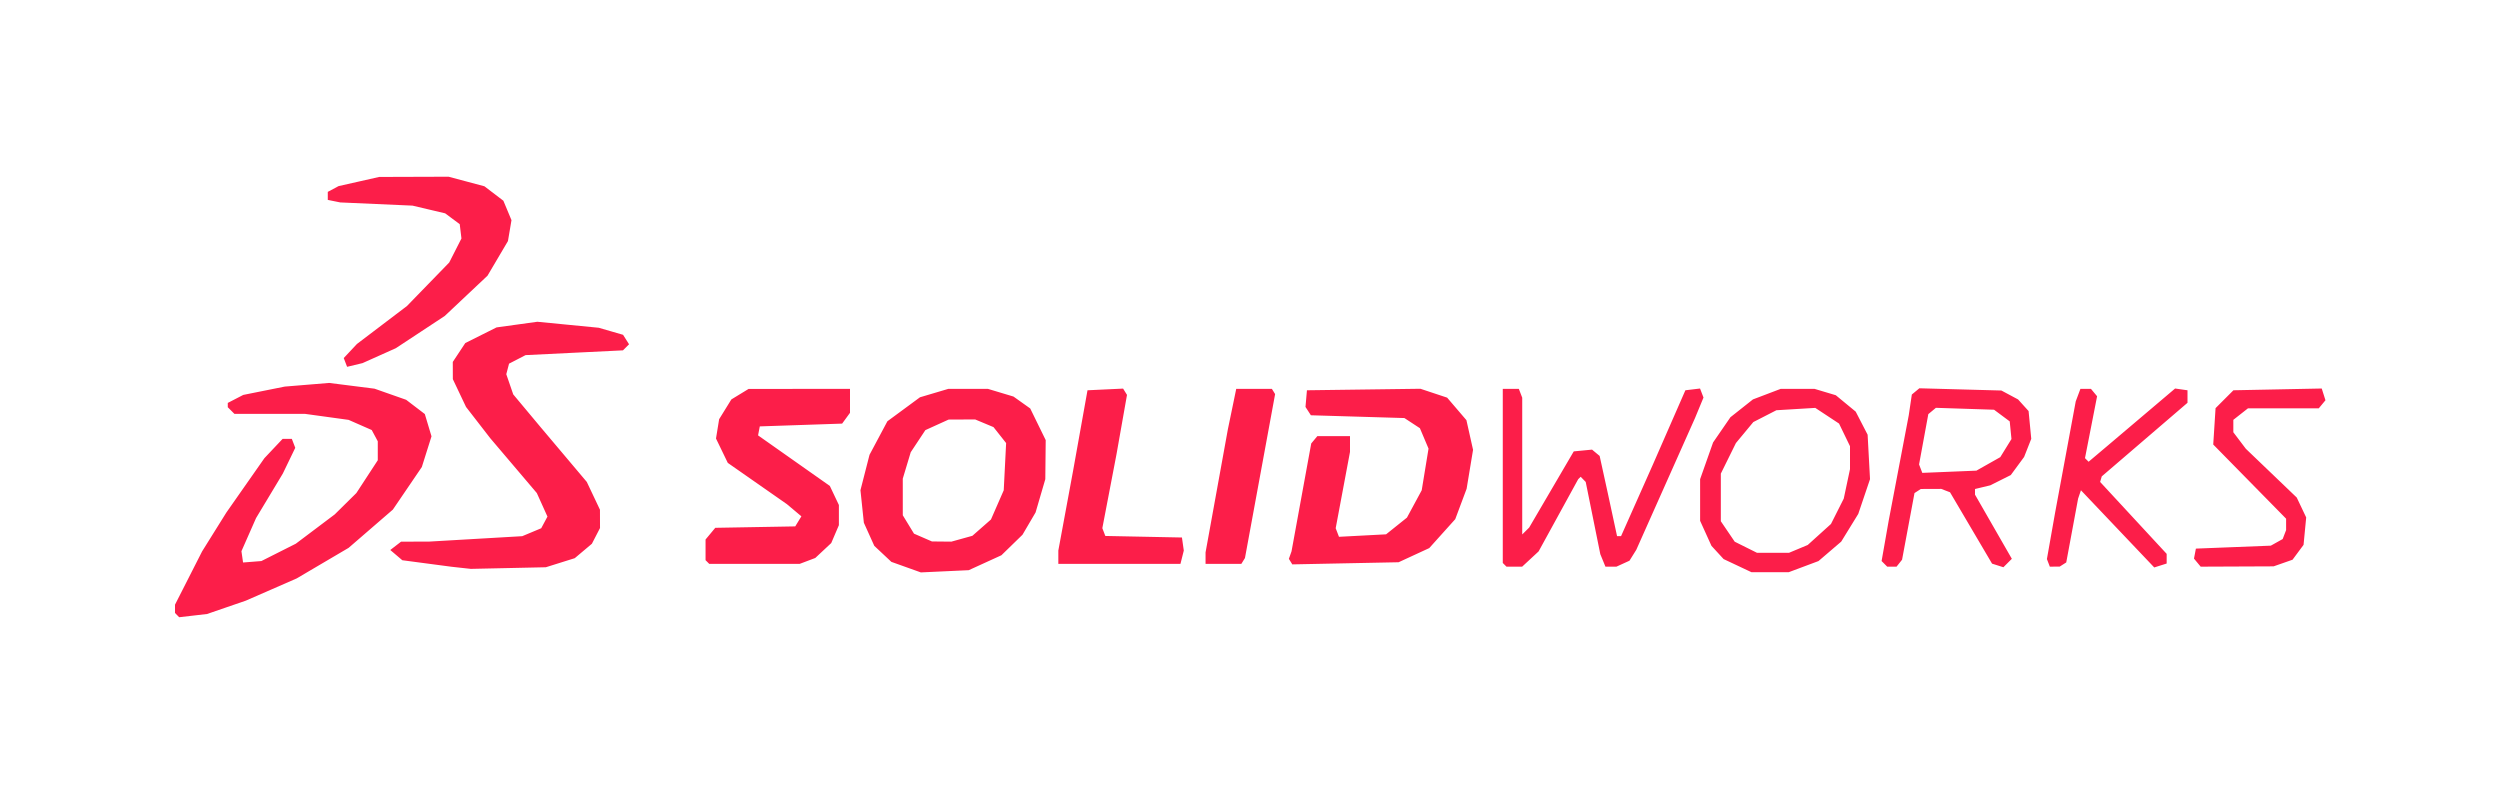
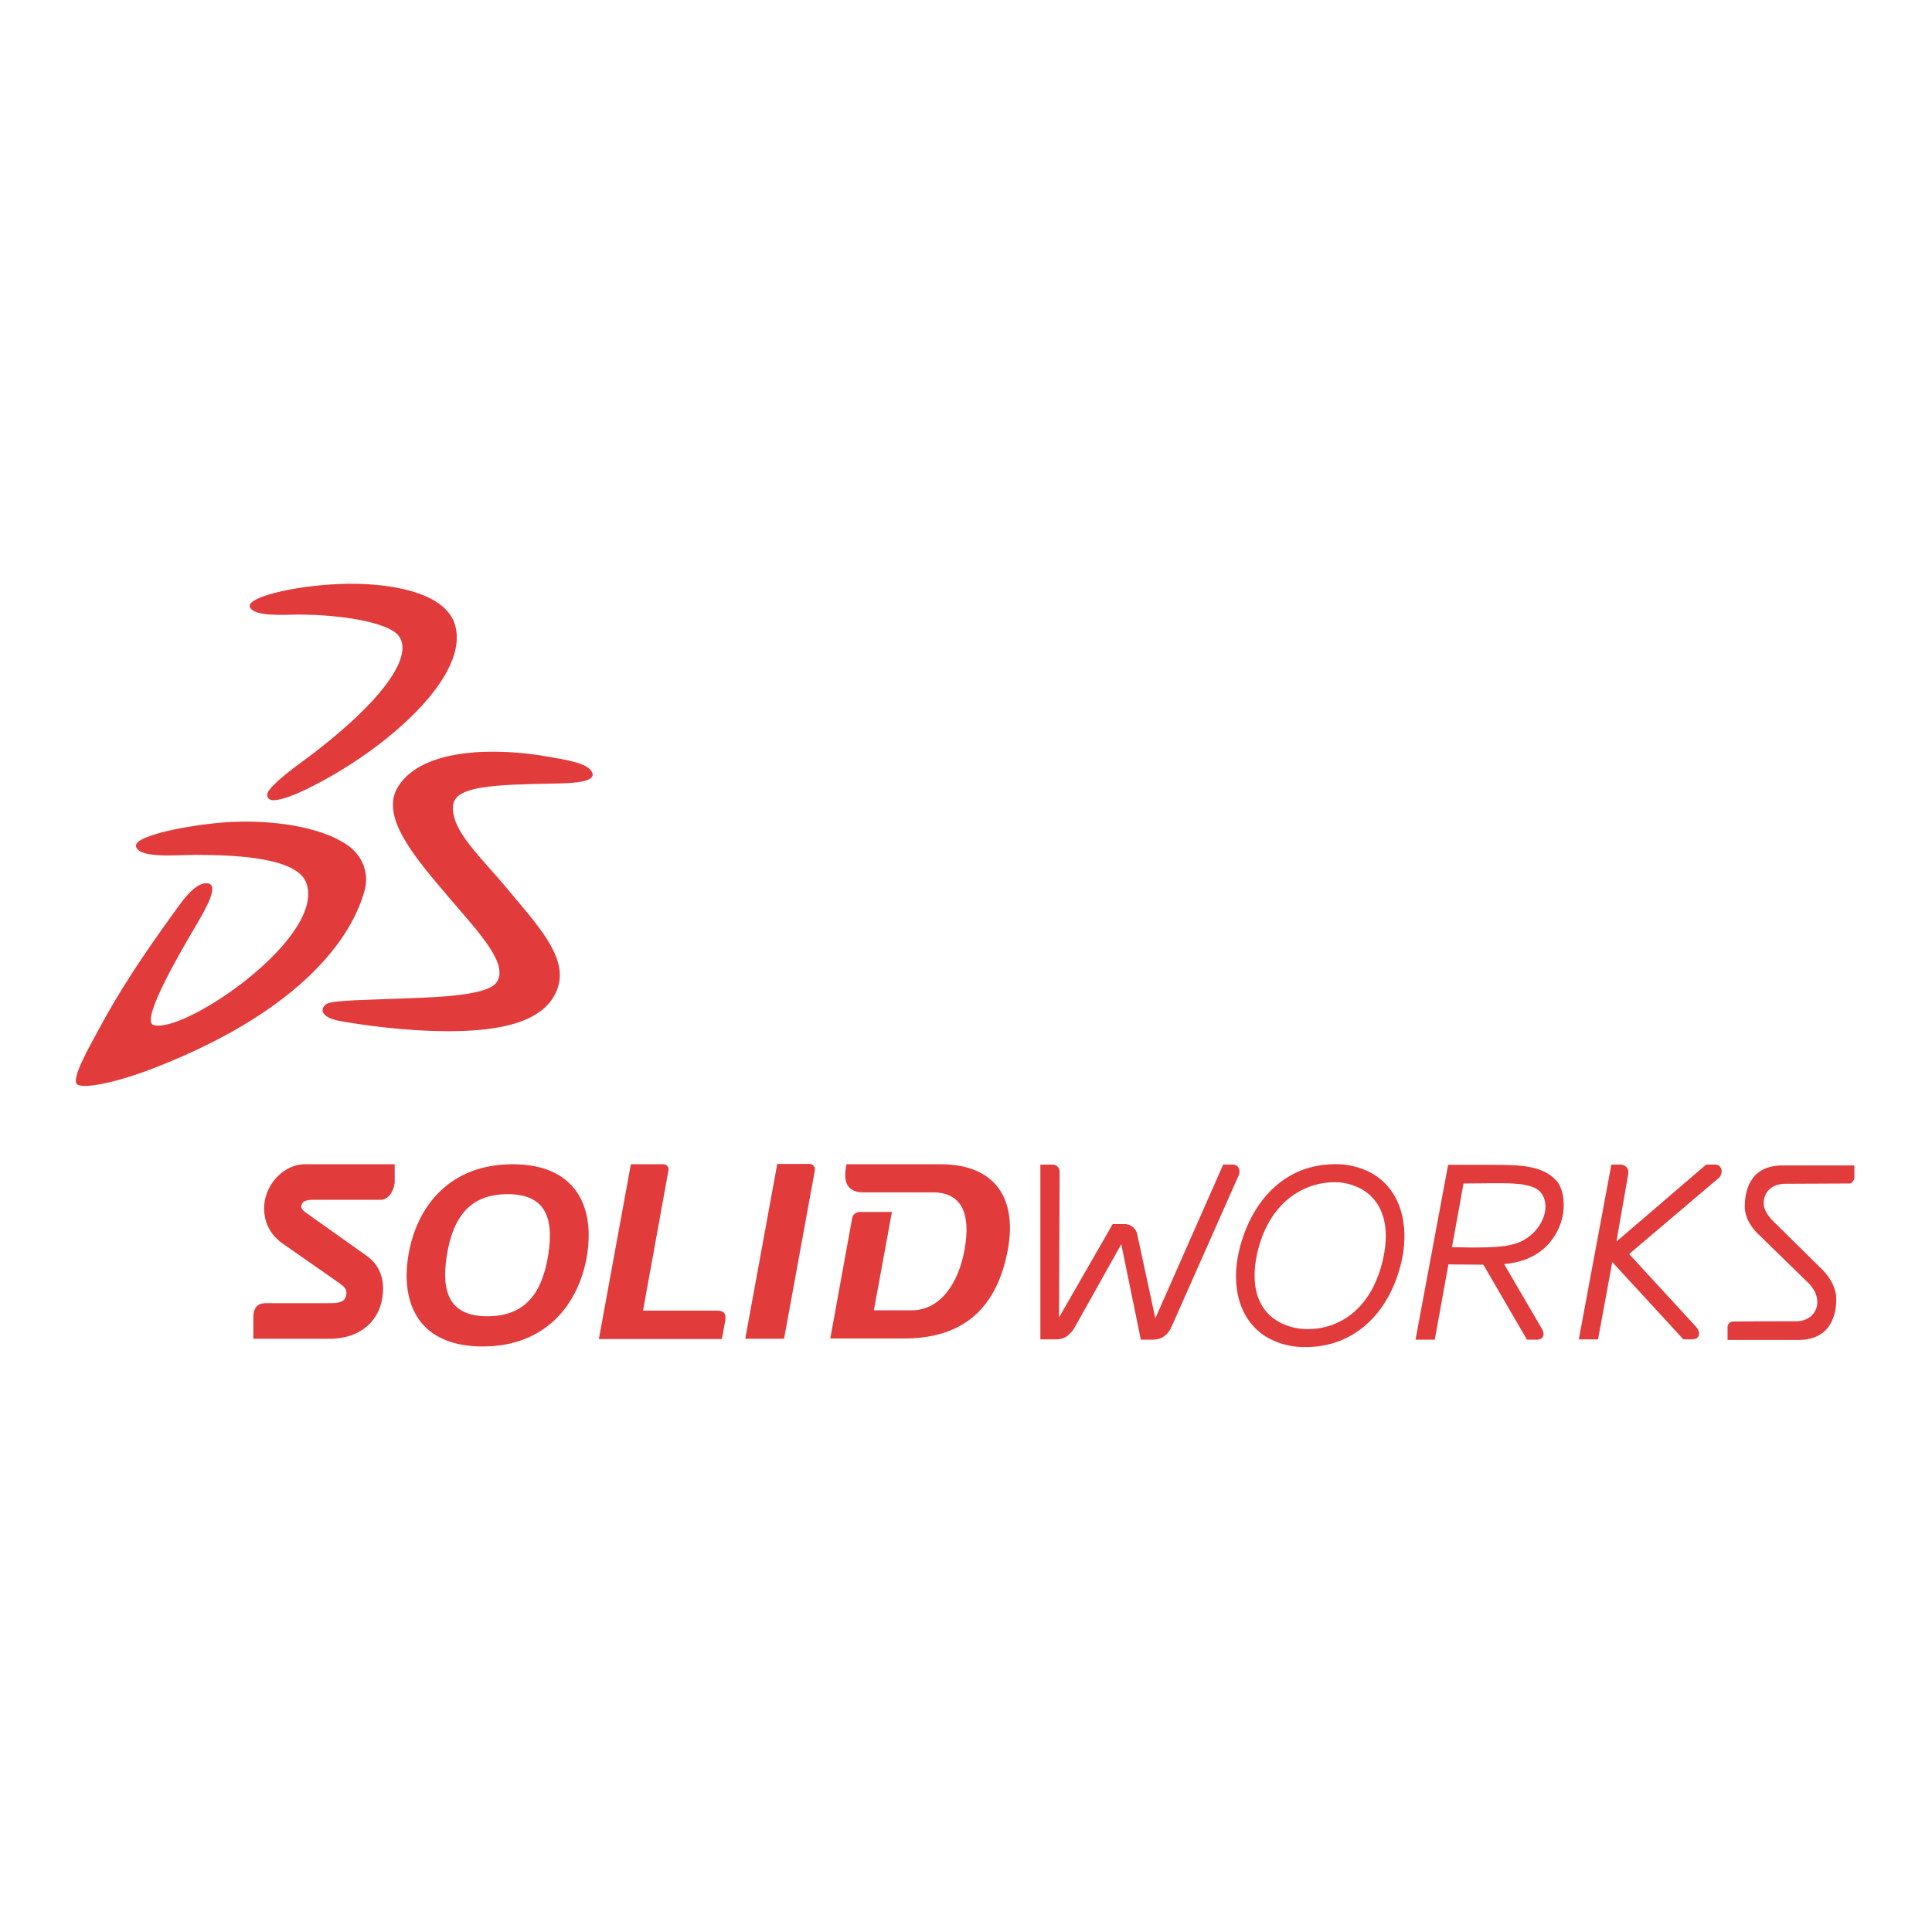
- <svg xmlns="http://www.w3.org/2000/svg" version="1.1" id="svg18" width="900" height="287" viewBox="0 0 900 287">
-   <defs id="defs22" />
-   <g id="g24">
-     <path style="fill:#fc1e49" d="M 63.75,221.433 63,220.667 v -1.49 -1.49 l 4.879,-9.594 4.879,-9.594 4.371,-7.001 4.371,-7.001 6.846,-9.779 6.846,-9.779 3.272,-3.47 L 101.736,158 h 1.663 1.663 l 0.616,1.606 0.616,1.606 -2.244,4.644 -2.244,4.644 -4.812,8 -4.812,8 -2.632,5.967 -2.632,5.967 0.292,2.033 0.292,2.033 3.299,-0.26 3.299,-0.26 6.201,-3.126 6.201,-3.126 7,-5.271 7,-5.271 3.892,-3.842 3.892,-3.842 3.858,-5.905 L 136,165.69 v -3.411 -3.411 l -1.086,-2.028 -1.086,-2.028 -4.164,-1.829 L 125.5,151.154 117.678,150.077 109.855,149 H 97.128 84.4 l -1.2,-1.2 -1.2,-1.2 v -0.774 -0.774 l 2.787,-1.441 2.787,-1.441 7.463,-1.499 7.463,-1.499 8,-0.658 8,-0.658 8.165,1.034 8.165,1.034 5.69,2 5.69,2 3.363,2.565 3.363,2.565 1.202,4.013 1.202,4.013 -1.741,5.523 -1.741,5.523 -5.212,7.663 -5.212,7.663 -7.967,6.888 -7.967,6.888 -9.356,5.507 -9.356,5.507 -9.144,3.996 -9.144,3.996 -6.978,2.402 -6.978,2.402 -5.022,0.582 L 64.5,222.2 Z m 262.446,-17.265 -5.304,-1.897 -3.076,-2.885 -3.076,-2.885 -1.876,-4.157 -1.876,-4.157 -0.612,-5.858 -0.612,-5.858 1.632,-6.372 1.632,-6.372 3.217,-6.035 3.217,-6.035 5.865,-4.318 5.865,-4.318 5.085,-1.51 L 341.363,140 h 7.16 7.16 l 4.587,1.38 4.587,1.38 3.011,2.144 3.011,2.144 2.787,5.696 2.787,5.696 -0.071,7.03 -0.071,7.03 -1.751,5.987 -1.751,5.987 -2.353,4.013 -2.353,4.013 -3.8,3.698 -3.8,3.698 -5.88,2.685 -5.88,2.685 -8.62,0.4 -8.62,0.4 -5.304,-1.897 z m 20.081,-10.228 3.777,-1.049 3.346,-2.938 3.346,-2.938 2.299,-5.257 2.299,-5.257 0.43,-8.5 0.43,-8.5 -2.271,-2.871 -2.271,-2.871 -3.3,-1.379 -3.3,-1.379 -4.782,0.022 -4.782,0.022 -4.184,1.9 -4.184,1.9 -2.635,3.981 -2.635,3.981 -1.431,4.756 -1.431,4.756 0.004,6.591 0.004,6.591 2.016,3.307 2.016,3.307 3.23,1.404 3.23,1.404 3.5,0.034 3.5,0.034 3.777,-1.049 z m 279.223,9.683 -5,-2.358 -2.188,-2.382 -2.188,-2.382 -2.04,-4.5 -2.04,-4.5 -8.7e-4,-7.5 -8.7e-4,-7.5 2.332,-6.607 2.332,-6.607 3.125,-4.542 3.125,-4.542 4.051,-3.208 4.051,-3.208 4.981,-1.893 L 641.021,140 h 6.123 6.123 l 3.81,1.141 3.81,1.141 3.585,2.955 3.585,2.955 2.144,4.153 2.144,4.153 0.431,8 0.431,8 -2.116,6.255 -2.116,6.255 -3.068,4.986 -3.068,4.986 -4.091,3.502 -4.091,3.502 -5.367,2.008 -5.367,2.008 -6.712,-0.01 -6.712,-0.01 -5,-2.358 z m 21.922,-6.025 3.357,-1.403 4.188,-3.784 4.188,-3.784 2.298,-4.563 2.298,-4.563 1.124,-5.299 L 666,168.902 v -4.135 -4.135 l -1.972,-4.074 -1.972,-4.074 -4.278,-2.822 -4.278,-2.822 -7,0.423 -7,0.423 -4.153,2.129 -4.153,2.129 -3.133,3.779 -3.133,3.779 -2.714,5.5 -2.714,5.5 v 8.573 8.573 l 2.5,3.682 2.5,3.682 4,1.994 4,1.994 5.782,7.9e-4 5.782,7.9e-4 z M 166,204.413 l -3.5,-0.387 -8.833,-1.17 -8.833,-1.17 -2.167,-1.842 -2.167,-1.842 1.941,-1.501 1.941,-1.501 5.059,-0.014 5.059,-0.014 16.751,-0.973 16.751,-0.973 3.419,-1.429 3.419,-1.429 1.122,-2.097 1.122,-2.097 -1.914,-4.238 -1.914,-4.238 -8.377,-9.864 -8.377,-9.864 -4.366,-5.636 -4.366,-5.636 -2.374,-5 -2.374,-5 -0.01,-3.102 -0.01,-3.102 2.25,-3.398 2.25,-3.398 5.627,-2.815 5.627,-2.815 7.342,-1.017 7.342,-1.017 11.051,1.079 11.051,1.079 4.381,1.268 4.381,1.268 1.077,1.707 1.077,1.707 -1.092,1.092 -1.092,1.092 -17.537,0.859 -17.537,0.859 -2.971,1.536 -2.971,1.536 -0.497,1.899 -0.497,1.899 1.25,3.635 1.25,3.635 4.87,5.83 4.87,5.83 8.371,9.925 8.371,9.925 2.369,5 2.369,5 0.01,3.3 0.01,3.3 -1.464,2.831 -1.464,2.831 -3.083,2.594 -3.083,2.594 -5.203,1.633 -5.203,1.633 -13.5,0.292 -13.5,0.292 z M 541.667,203.333 541,202.667 V 171.333 140 h 2.893 2.893 l 0.607,1.582 L 548,143.164 V 167.782 192.4 l 1.25,-1.239 1.25,-1.239 8.026,-13.711 8.026,-13.711 3.29,-0.318 3.29,-0.318 1.37,1.137 1.37,1.137 1.464,6.681 1.464,6.681 1.669,7.75 1.669,7.75 h 0.724 0.724 l 5.67,-12.75 5.67,-12.75 5.906,-13.5 5.906,-13.5 2.638,-0.317 2.638,-0.317 0.623,1.625 0.623,1.625 -1.527,3.692 -1.527,3.692 -10.572,23.715 -10.572,23.715 -1.226,1.963 -1.226,1.963 -2.351,1.071 L 581.906,204 h -1.974 -1.974 l -0.924,-2.25 -0.924,-2.25 -2.626,-13 -2.626,-13 -0.911,-0.933 -0.911,-0.933 -0.447,0.447 -0.447,0.447 -7.121,12.987 -7.121,12.987 -2.965,2.75 -2.965,2.75 h -2.818 -2.818 z m 136.72,-0.346 -1.013,-1.013 1.272,-7.237 1.272,-7.237 3.617,-19 3.617,-19 0.554,-3.735 0.554,-3.735 1.355,-1.124 1.355,-1.124 14.766,0.402 14.766,0.402 3.002,1.605 3.002,1.605 1.893,2.092 1.893,2.092 0.48,4.999 0.48,4.999 -1.286,3.262 -1.286,3.262 -2.398,3.259 -2.398,3.259 -3.692,1.849 -3.692,1.849 -2.75,0.661 -2.75,0.661 v 1.015 1.015 l 6.631,11.549 6.631,11.549 -1.52,1.52 -1.52,1.52 -2.04,-0.647 -2.04,-0.647 -7.567,-12.847 -7.567,-12.847 -1.586,-0.609 -1.586,-0.609 -3.668,0.015 -3.668,0.015 -1.141,0.735 -1.141,0.735 -2.238,12 -2.238,12 -0.994,1.25 -0.994,1.25 H 681.078 679.4 l -1.013,-1.013 z m 37.412,-35.983 4.299,-2.428 2.016,-3.262 2.016,-3.262 -0.315,-3.177 -0.315,-3.177 -2.82,-2.099 -2.82,-2.099 -10.467,-0.342 -10.467,-0.342 -1.367,1.135 -1.367,1.135 -1.665,9.058 -1.665,9.058 0.582,1.516 0.582,1.516 9.737,-0.4 9.737,-0.4 z m 21.613,35.627 -0.525,-1.369 1.482,-8.381 1.482,-8.381 3.706,-20 3.706,-20 0.843,-2.25 0.843,-2.25 h 1.902 1.902 l 1.1,1.325 1.1,1.325 -2.179,11.14 -2.179,11.14 0.65,0.65 0.65,0.65 3.395,-2.865 3.395,-2.865 12.175,-10.317 12.175,-10.317 2.232,0.317 L 787.5,140.5 v 2.253 2.253 l -15.435,13.247 -15.435,13.247 -0.291,1 -0.291,1 11.976,12.945 L 780,199.389 v 1.738 1.738 l -2.234,0.709 -2.234,0.709 -13.196,-13.892 -13.196,-13.892 -0.511,1.5 -0.511,1.5 -2.135,11.488 -2.135,11.488 -1.174,0.747 -1.174,0.747 -1.781,0.015 -1.781,0.015 -0.525,-1.369 z m 53.628,-0.083 -1.205,-1.452 0.343,-1.798 0.343,-1.798 13.489,-0.531 13.489,-0.531 2.132,-1.192 2.132,-1.192 0.618,-1.61 L 823,190.836 v -2.053 -2.053 l -13.117,-13.351 -13.117,-13.351 0.417,-6.545 0.417,-6.545 3.217,-3.22 3.217,-3.22 15.895,-0.318 15.895,-0.318 0.671,2.116 0.671,2.116 -1.205,1.452 -1.205,1.452 h -12.743 -12.743 l -2.635,2.073 L 804,151.145 v 2.233 2.233 l 2.25,2.972 2.25,2.972 9.165,8.782 9.165,8.782 1.699,3.58 1.699,3.58 -0.474,4.934 -0.474,4.934 -1.983,2.676 -1.983,2.676 -3.406,1.194 -3.406,1.194 -13.128,0.056 -13.128,0.056 -1.205,-1.452 z M 254.667,202.333 254,201.667 v -3.723 -3.723 l 1.75,-2.104 1.75,-2.104 14.393,-0.256 14.393,-0.256 1.107,-1.811 1.107,-1.811 -2.605,-2.189 -2.605,-2.189 -10.643,-7.431 -10.643,-7.431 -2.122,-4.384 -2.122,-4.384 0.564,-3.477 0.564,-3.477 2.201,-3.562 2.201,-3.562 3.105,-1.893 3.105,-1.893 18.25,-0.004 L 306,140 v 4.309 4.309 l -1.417,1.941 -1.417,1.941 -14.822,0.5 -14.822,0.5 -0.309,1.619 -0.309,1.619 12.919,9.1 12.919,9.1 1.629,3.432 1.629,3.432 v 3.631 3.631 l -1.377,3.218 -1.377,3.218 -2.873,2.686 -2.873,2.686 -2.815,1.064 L 287.87,203 H 271.602 255.333 Z M 381,200.596 v -2.404 l 2.654,-14.346 2.654,-14.346 2.596,-14.5 2.596,-14.5 6.409,-0.302 6.409,-0.302 0.7,1.133 0.7,1.133 -1.886,10.669 -1.886,10.669 -2.553,13.32 -2.553,13.32 0.538,1.402 0.538,1.402 13.792,0.278 13.792,0.279 0.333,2.352 0.333,2.352 -0.602,2.398 L 424.962,203 H 402.981 381 Z m 53,0.337 v -2.067 l 4.021,-22.183 4.021,-22.183 1.036,-5 1.036,-5 0.462,-2.25 0.462,-2.25 h 6.422 6.422 l 0.579,0.937 0.579,0.937 -5.427,29.507 -5.427,29.507 -0.652,1.055 L 446.882,203 H 440.441 434 Z m 30.612,1.248 -0.618,-1 0.476,-1.34 0.476,-1.34 3.548,-19.423 3.548,-19.423 1.101,-1.327 L 474.245,157 H 480.122 486 v 2.845 2.845 l -2.576,13.735 -2.576,13.735 0.592,1.544 0.592,1.544 8.478,-0.445 8.478,-0.445 3.756,-3.008 3.756,-3.008 2.659,-4.922 2.659,-4.922 1.227,-7.5 1.227,-7.5 -1.553,-3.672 -1.553,-3.672 -2.788,-1.828 -2.788,-1.828 -16.835,-0.5 -16.835,-0.5 -0.972,-1.5 -0.972,-1.5 0.261,-3 0.261,-3 20.428,-0.271 20.428,-0.271 4.809,1.597 4.809,1.597 3.47,4.054 3.47,4.054 1.194,5.337 1.194,5.337 -1.158,7.011 -1.158,7.011 -2.048,5.473 -2.048,5.473 -4.682,5.208 -4.682,5.208 -5.514,2.546 -5.514,2.546 -19.135,0.385 -19.135,0.385 z m -340.26,-71.707 -0.605,-1.575 2.377,-2.534 2.377,-2.534 9,-6.831 9,-6.831 7.609,-7.834 7.609,-7.834 2.201,-4.326 2.201,-4.326 -0.309,-2.575 -0.309,-2.575 -2.626,-1.951 -2.626,-1.951 -5.874,-1.386 -5.874,-1.386 -13,-0.575 -13,-0.575 -2.25,-0.455 -2.25,-0.455 v -1.446 -1.446 l 1.934,-1.035 1.934,-1.035 7.316,-1.651 7.316,-1.651 12.5,-0.041 12.5,-0.041 6.443,1.721 6.443,1.721 3.413,2.603 3.413,2.603 1.46,3.495 1.46,3.495 -0.636,3.763 -0.636,3.763 -3.681,6.235 -3.681,6.235 -7.701,7.251 -7.701,7.251 -8.799,5.798 -8.799,5.798 -6,2.687 -6,2.687 -2.772,0.664 -2.772,0.664 -0.605,-1.575 z" id="path186" />
-   </g>
+ <svg xmlns="http://www.w3.org/2000/svg" version="1.1" id="layer" x="0px" y="0px" viewBox="0 0 652 652" style="enable-background:new 0 0 652 652;" xml:space="preserve">
+   <style type="text/css">
+ 	.st0{fill:#E23B3B;}
+ </style>
+   <path class="st0" d="M183.4,255.1c8.2,1.4,14.9,2.4,16.4,5.5c1.7,3.5-7.2,3.7-11.7,3.8c-21.5,0.4-34.5,0.8-35.2,7.4  c-0.8,8.5,9.2,17.1,19.1,29.1c9.1,11,19.4,21.8,16.4,31.9c-3.7,12.6-20.7,15.2-37,15.2c-15.6,0-30.3-2.3-36.5-3.4  c-7.7-1.4-6.6-4.8-4.5-5.9c2.3-1.2,15.4-1.3,24.5-1.7c7.5-0.4,29.3-0.4,32.7-5.5c4.2-6.1-6-16.8-15.4-27.8  c-11.7-13.8-24.5-28.1-17.7-38.5C143.3,251.8,169,252.7,183.4,255.1 M77.9,277.4c13.5-0.7,30,1.4,39.2,7.7c4.6,3.1,7.8,8.9,5.9,15.6  c-5.3,18.8-25.2,41.6-69.4,59.1c-14,5.6-25.1,7.7-27.5,6.2c-2.5-1.6,4.8-14,7-18.2c7.1-13.4,15.9-26.4,24.5-38.3  c3.2-4.4,8-12,12.5-11.4c4,0.6-0.7,8.6-3.7,13.8c-5.1,8.6-19.2,32.6-14.6,34c10.3,3.2,58.6-29.8,51.5-48.1  c-3.3-8.5-24.3-9.3-37.5-9.3c-6,0-19.1,1.3-19.9-2.9C45.1,281.8,65.9,278,77.9,277.4 M114.3,197.1c16.3-0.7,35.5,2.5,39.1,13.3  c5.9,17.6-23.9,43.3-49.9,55.9c-6.4,3.1-10.2,4-11.8,3.7c-1.5-0.2-1.8-1.7-1.3-2.6c0.9-1.9,5.1-5.6,10.7-9.7  c29.2-21.4,38.8-37,33.2-43.4c-3.5-4.1-18.4-6.9-33.7-6.9c-4.2,0-15.2,0.9-16.3-2.7C83.4,201.7,98.1,197.8,114.3,197.1 M418,396.7  l-22.7,51.2c-1.2,2.7-3.4,4.2-6.1,4.2h-0.1h-4.1l-6.6-32.2l-15.8,28.2c-0.7,1.2-1.6,2.1-2.5,2.8c-1.1,0.8-2.4,1.1-3.8,1.1H356h-4.9  v-59h3.9c0.6,0,1.2,0.1,1.8,0.6c0.6,0.5,0.8,1.3,0.8,1.9l-0.2,49.1l18.1-31.5h3.8c2.3-0.1,4.3,1.5,4.6,4l6,27.8l22.9-51.9h3  c0.6,0,1.2,0.1,1.7,0.5c0.5,0.4,0.8,1.2,0.8,1.8C418.3,396,418.2,396.3,418,396.7 M624.3,399.4l0,0.2L624.3,399.4  c-0.2,0-21.9,0.1-21.9,0.1c-4.5,0-7.2,2.9-7.2,6.5c0,2.1,1.2,4.1,3.2,6.1l15.7,15.5c0,0,5.6,4.7,5.6,10.8v0  c0,4.4-1.3,13.7-12.6,13.8H583v-4.4l-0.1,0h0.1c0-0.7,0.7-1.7,1.4-1.8c0.2-0.1,21.6-0.1,21.7-0.1c4.4,0,7.2-2.9,7.2-6.5  c0-2.1-1-4.4-2.9-6.3l-16.6-16.2c-1.7-1.5-5-5.2-5-9.8c0.1-4.4,1.2-13.7,12.6-13.8h24.4v4.4v0C625.7,398.3,625,399.3,624.3,399.4   M466.6,425.5c-4.1,17.2-15.7,23.6-26.7,23l-1.1-0.1c-10.6-1.4-18.4-9.5-14.3-26.4c4.3-17.2,16.6-23.6,27.4-23  C462.8,400.1,470.6,408.6,466.6,425.5 M453.5,393L453.5,393c-19-1.5-31,11.7-35.2,28.5c-3.8,15.1,1.3,30.9,19.3,33  c19.3,1.5,31.4-11.8,35.3-28.5C476.5,410.9,471.2,395.1,453.5,393 M581,395.3c0,1.4-0.8,2.1-0.8,2.1l-30.4,25.8l22.7,24.7  c0,0,0.9,1.1,0.9,2.1c0,0.6-0.3,1.3-0.8,1.6c-0.5,0.3-1,0.4-1.6,0.4h-2.9l-24-26.1l-4.8,26.1h-6.5l11-59h2.9c0.7,0,1.3,0.2,1.9,0.6  c0.5,0.4,1.1,1.2,0.9,2.5l-4,22.9l30.3-26h2.9c0.5,0,1.1,0.1,1.6,0.5C580.8,394.1,581.1,394.8,581,395.3 M510.7,419.9  c-3.6,1-8.7,1.1-13.9,1.1c-1.9,0-4.5-0.1-6.8-0.1l3.9-21.5c3.1,0,13.1-0.2,16.5,0c1.3,0.1,2.6,0.2,3.3,0.3c2.8,0.5,4.6,1.1,5.8,2.2  C524.5,407,519.9,417.5,510.7,419.9 M525.3,398.5c-4.6-5.2-12.4-5.4-21.4-5.4h-15.2l-11,59h6.5l4.6-25.4l11.8,0.1l14.7,25.3h3.3  c0.6,0,1.1-0.1,1.6-0.4c0.5-0.4,0.8-1.1,0.7-1.6c0-0.8-0.8-2.1-0.8-2.1l-12.5-21.4c14.9-1.3,18.8-11.8,19.7-16  C528.1,407.1,527.9,401.5,525.3,398.5 M102.9,392.9h30.3v6.3c-0.4,2.8-2,5.7-4.8,5.7h-22.9c-2.3,0-3.6,0.6-3.8,2  c-0.1,0.9,0.3,1.5,1.9,2.6l20,14.2c4.3,3,6.5,7.8,5.4,14.4c-1.1,7.1-6.7,13.7-17.9,13.7H85.5v-8.2c0.4-2.7,1.7-3.8,4.1-3.8h21.9  c3.9,0,5.1-0.9,5.4-3.1c0.2-1.6-0.7-2.5-2.7-3.9l-18.9-13.2c-5.3-3.7-6.7-9.3-6-14C90.3,398.9,96.2,392.9,102.9,392.9 M317.4,392.9  h-31.7l-0.2,0.9c-0.7,4-0.4,8.6,5.9,8.6h23.5c9.3,0,12.9,6.7,10.6,19.4c-2.1,11.6-8.4,20.4-17.8,20.4h-12.8l6.1-33.2h-10.8  c-1.5,0-2.5,1.1-2.6,2l-7.4,40.7h24.9c18.4,0,31.2-8.6,35.1-30.4C343.1,404.7,336.1,392.9,317.4,392.9 M244.7,446l-1.1,5.9h-41.5  l10.8-59h11c1.2,0,1.9,1.1,1.7,2l-8.6,47.4h25C244.3,442.3,245.2,443.3,244.7,446 M275,394.9l-10.4,56.9h-13.1l10.8-59h11  C274.5,392.9,275.2,394,275,394.9 M185,423.6c-2.2,13.7-8.5,20.6-20.5,20.6c-11.9,0-15.9-6.9-13.7-20.6c2.2-13.7,8.5-20.6,20.5-20.6  C183.3,403,187.2,410,185,423.6 M173,392.9c-21.1,0-32.4,14-35.2,30.8c-2.7,16.8,4,30.7,25.1,30.7c21.1,0,32.4-14,35.2-30.7  C200.8,406.9,194.1,392.9,173,392.9" />
</svg>
